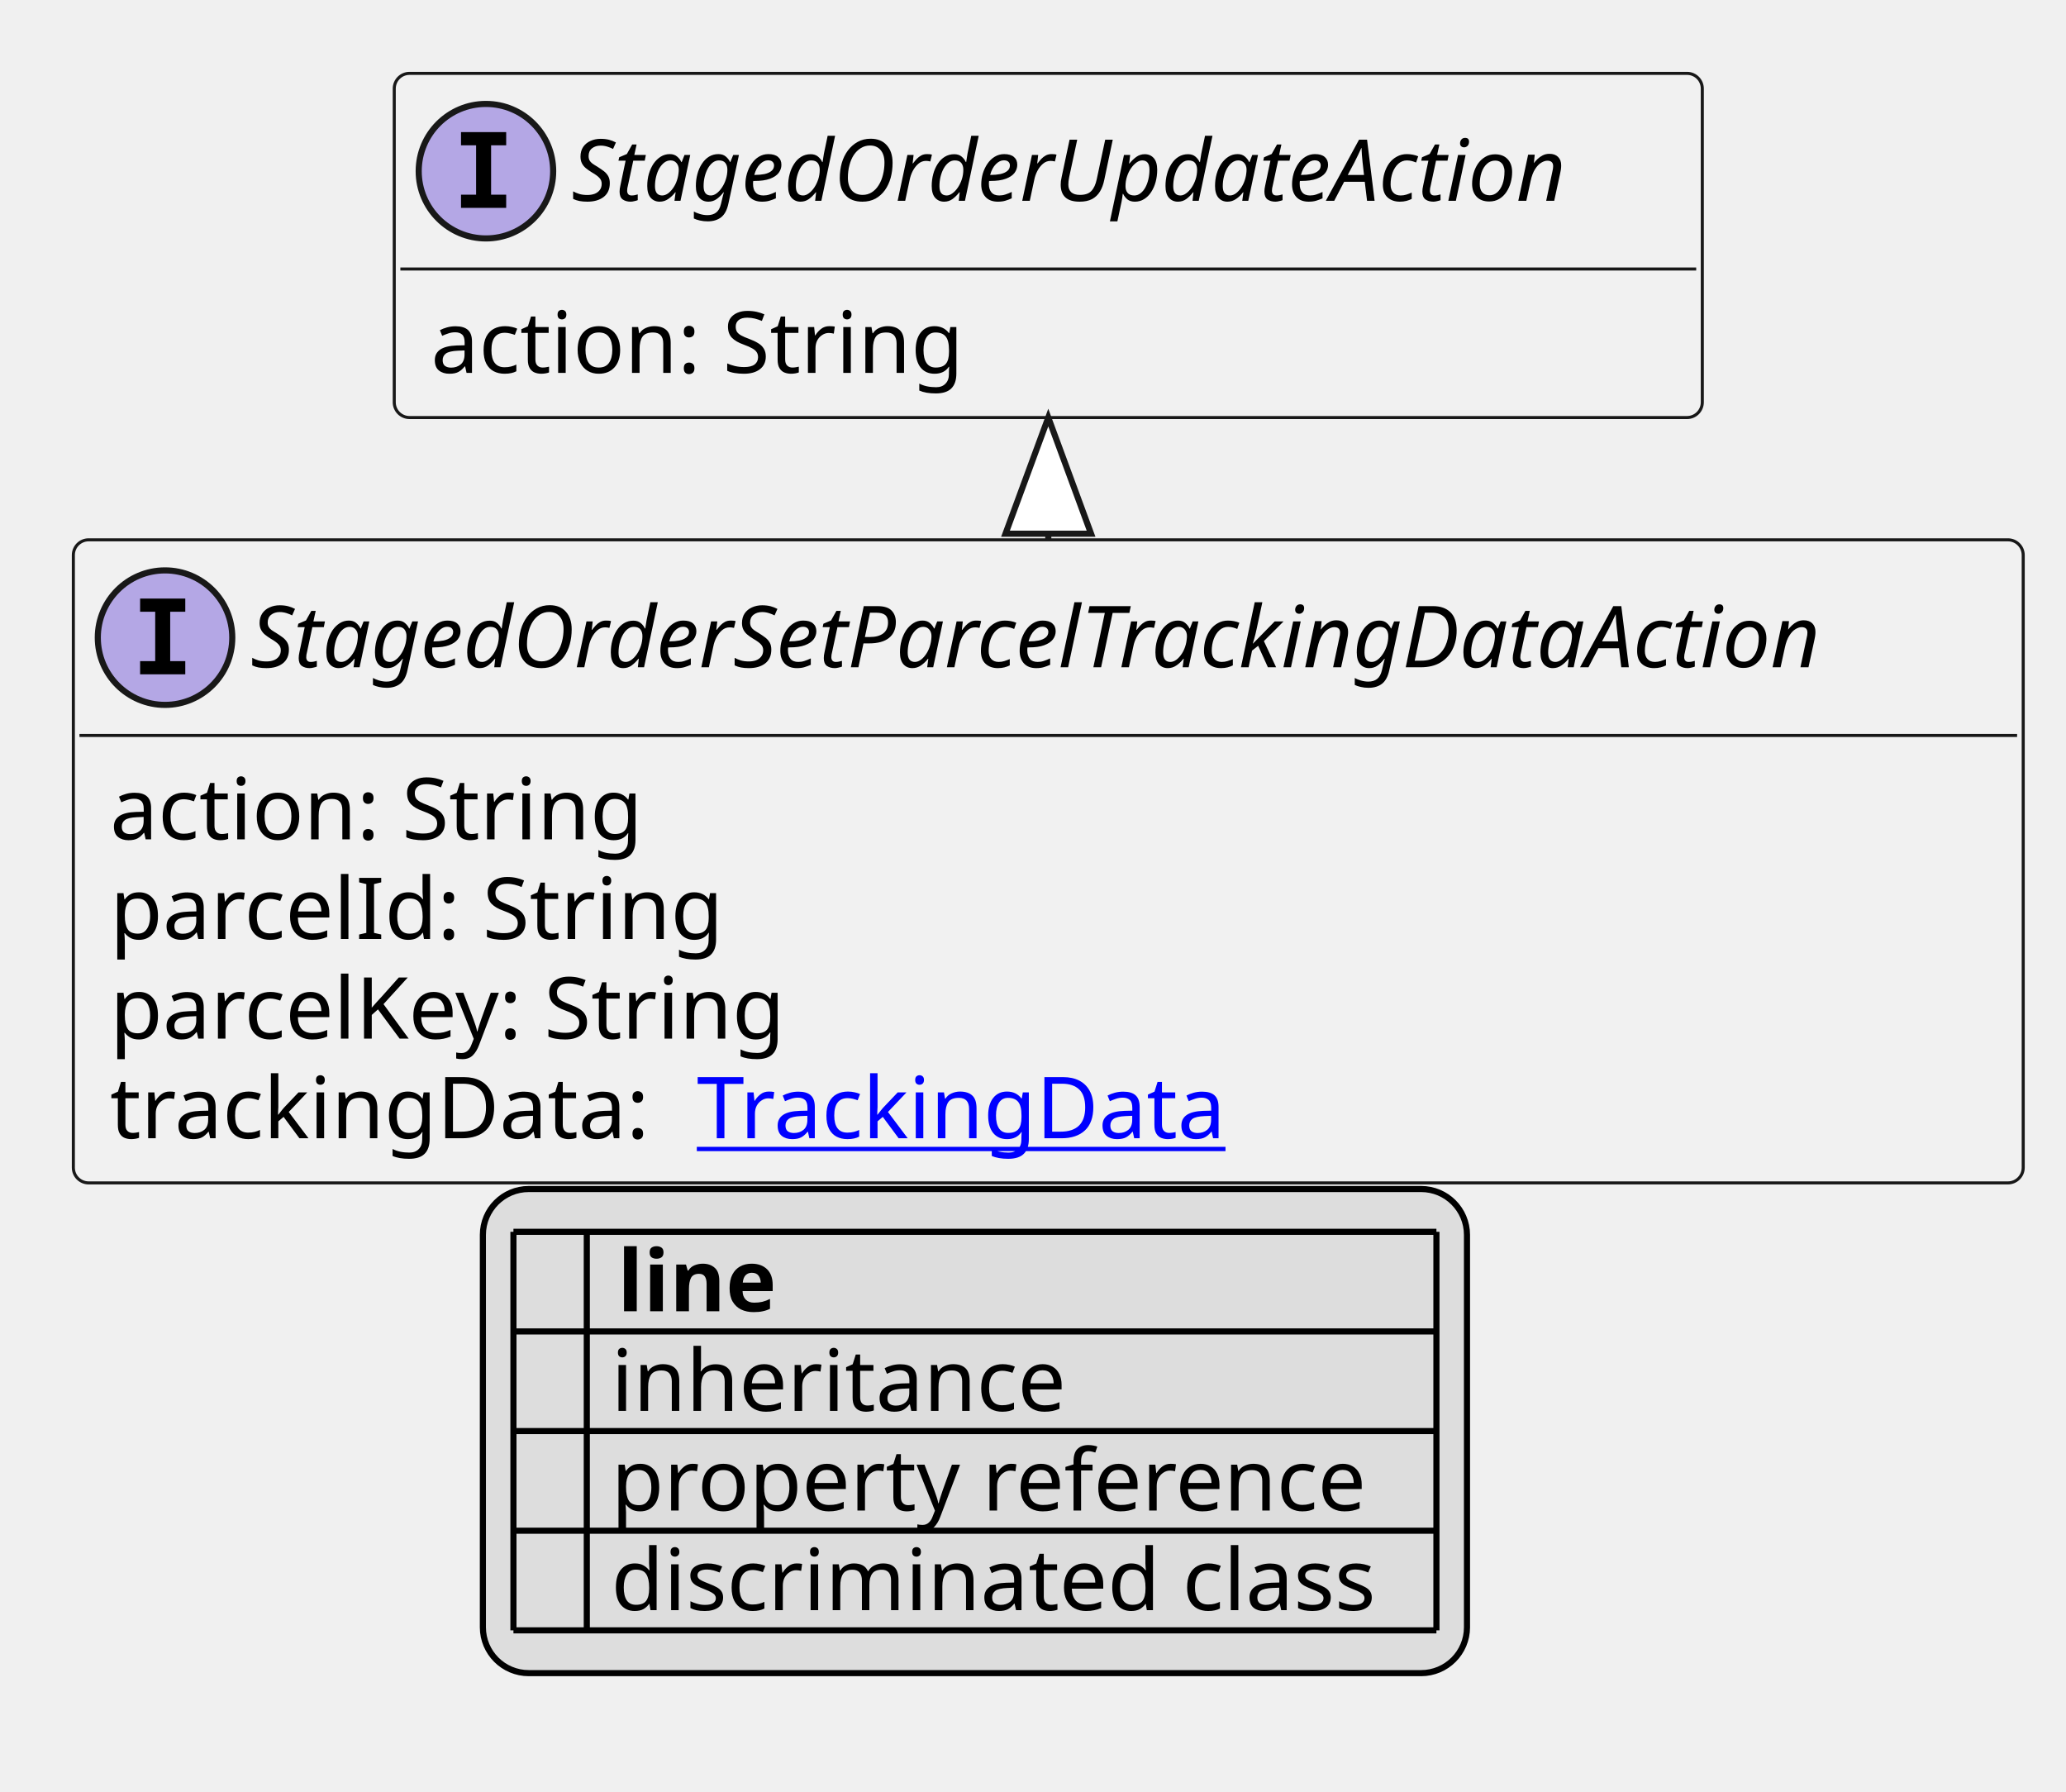
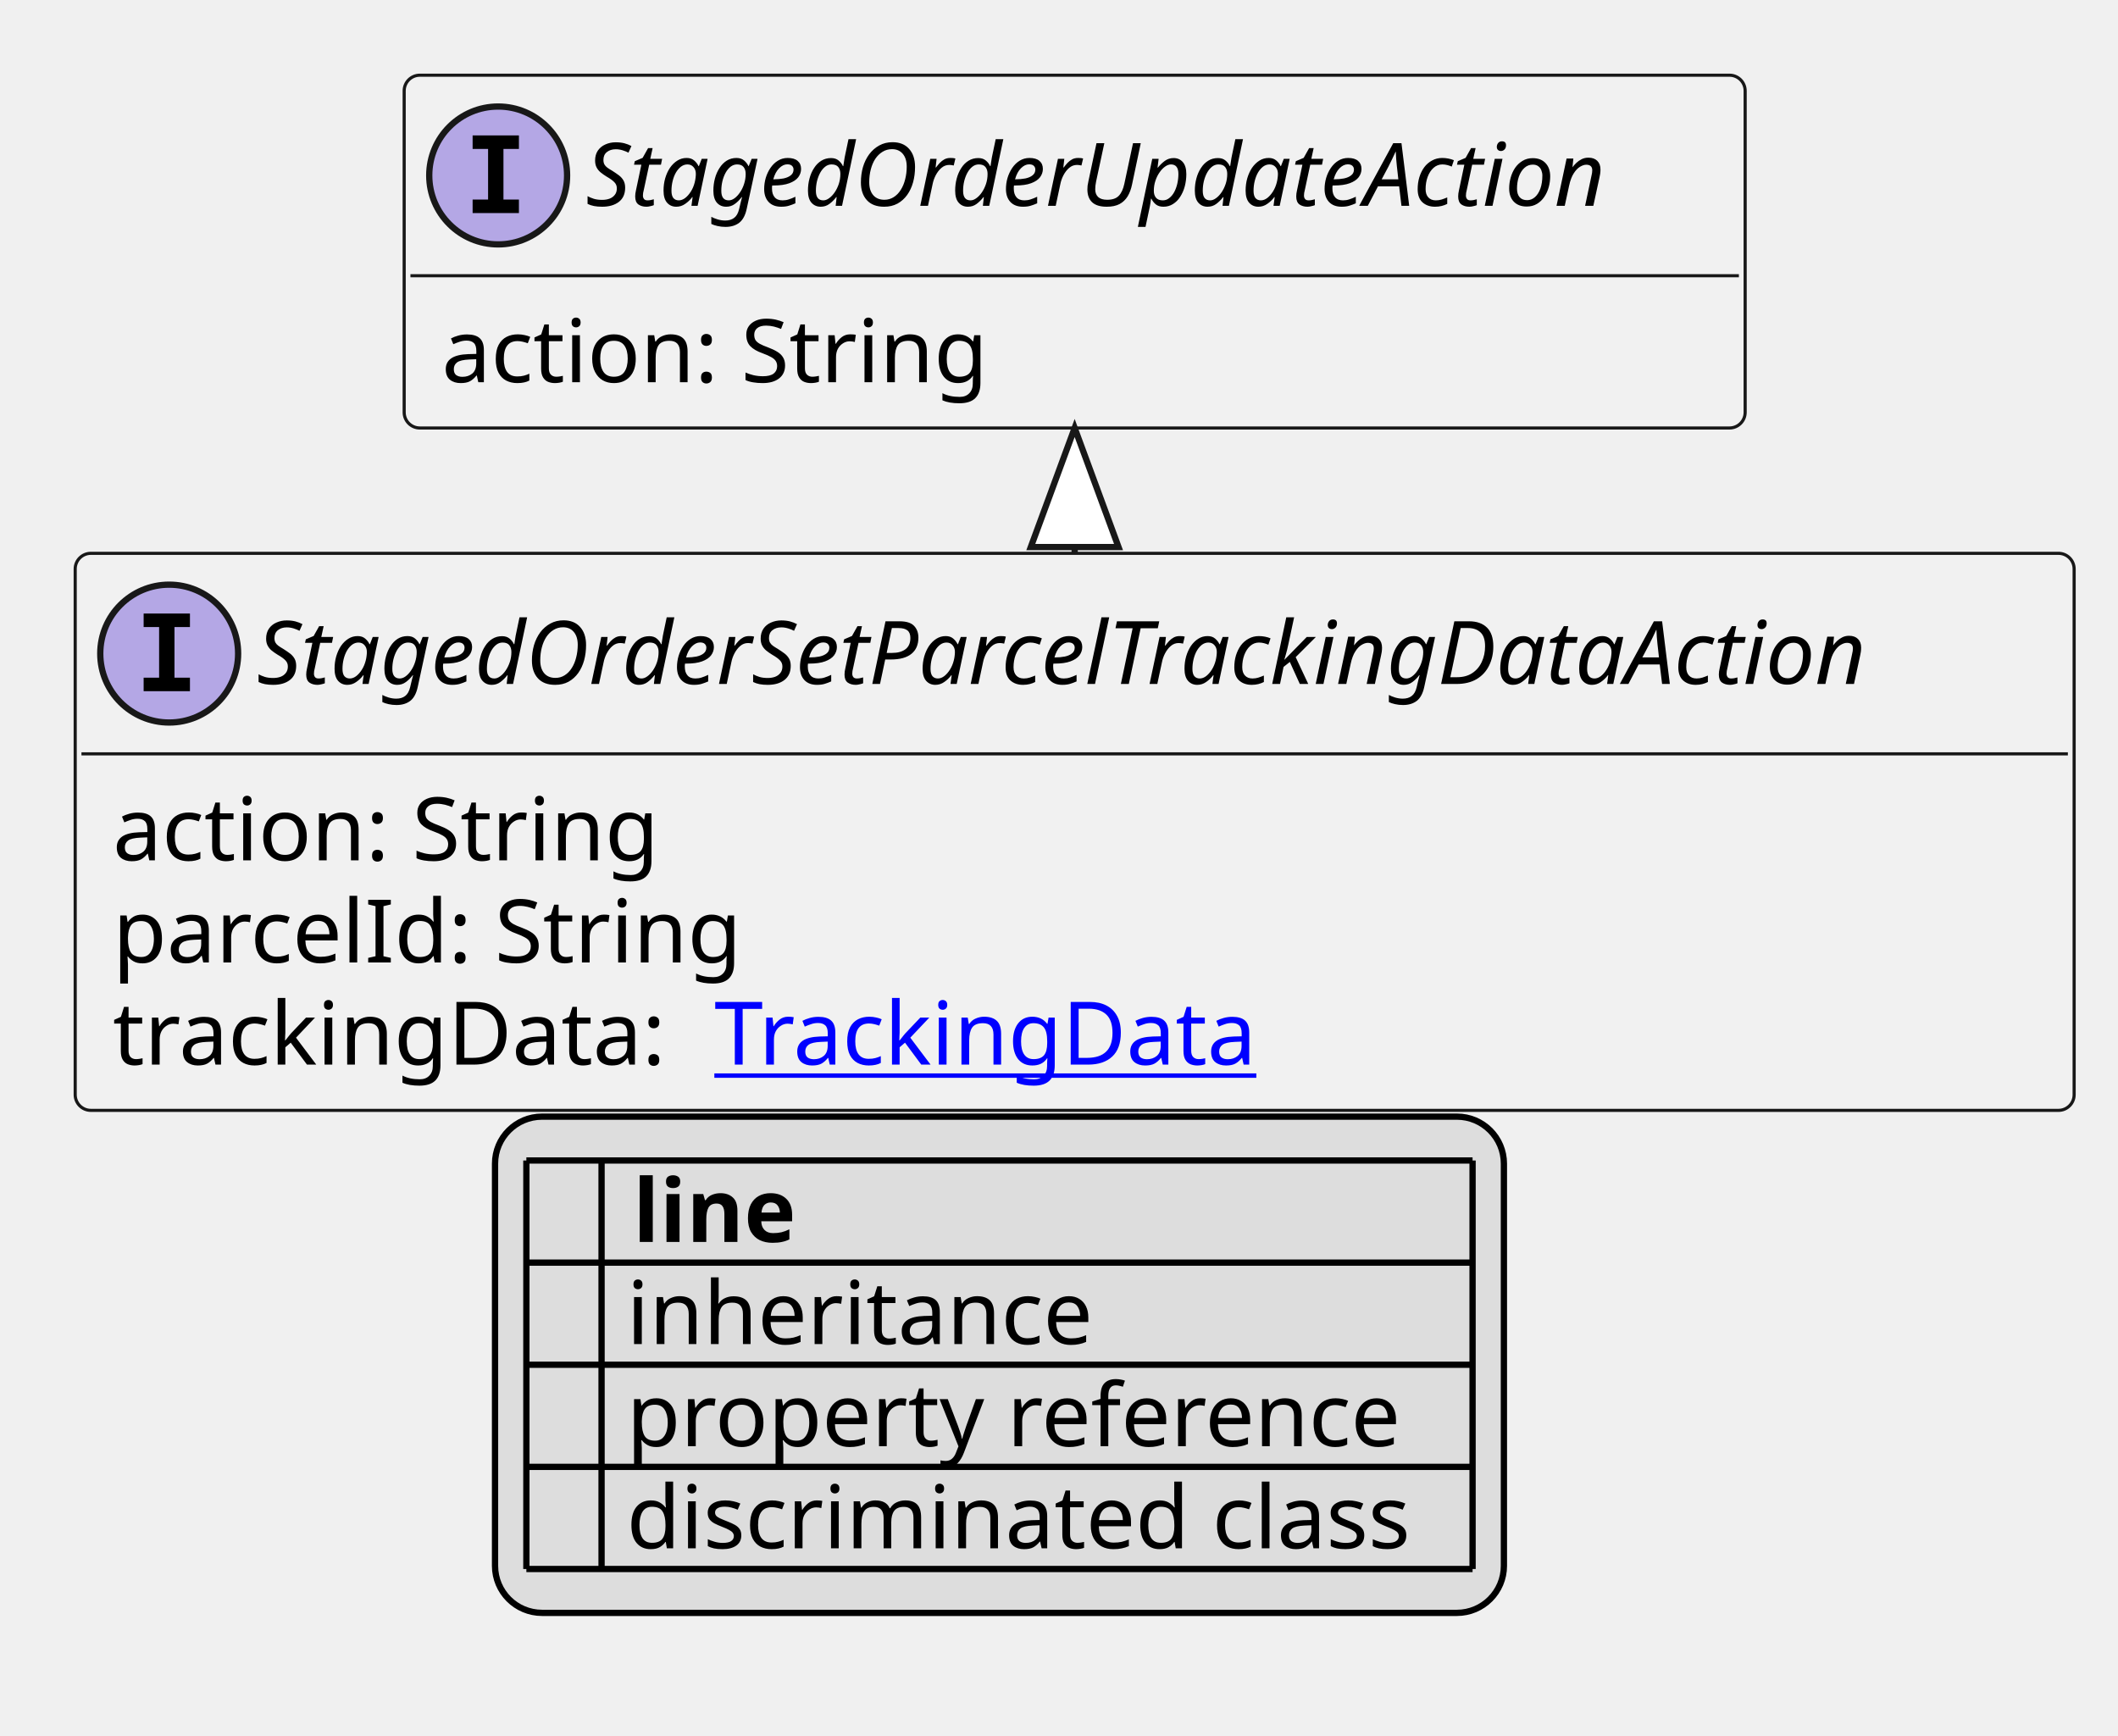
- <svg xmlns="http://www.w3.org/2000/svg" xmlns:xlink="http://www.w3.org/1999/xlink" contentStyleType="text/css" height="293px" preserveAspectRatio="none" style="width:338px;height:293px;background:#FFFFFF;" version="1.1" viewBox="0 0 338 293" width="338px" zoomAndPan="magnify">
+ <svg xmlns="http://www.w3.org/2000/svg" xmlns:xlink="http://www.w3.org/1999/xlink" contentStyleType="text/css" height="277px" preserveAspectRatio="none" style="width:338px;height:277px;background:#FFFFFF;" version="1.1" viewBox="0 0 338 277" width="338px" zoomAndPan="magnify">
  <defs>
-     <filter height="1" id="bhw0jk4q1xace0" width="1" x="0" y="0">
+     <filter height="1" id="bn6ylwihzjkcc0" width="1" x="0" y="0">
      <feFlood flood-color="#000000" result="flood" />
      <feComposite in="SourceGraphic" in2="flood" operator="over" />
    </filter>
-     <filter height="1" id="bhw0jk4q1xace1" width="1" x="0" y="0">
+     <filter height="1" id="bn6ylwihzjkcc1" width="1" x="0" y="0">
      <feFlood flood-color="#008000" result="flood" />
      <feComposite in="SourceGraphic" in2="flood" operator="over" />
    </filter>
-     <filter height="1" id="bhw0jk4q1xace2" width="1" x="0" y="0">
+     <filter height="1" id="bn6ylwihzjkcc2" width="1" x="0" y="0">
      <feFlood flood-color="#0000FF" result="flood" />
      <feComposite in="SourceGraphic" in2="flood" operator="over" />
    </filter>
  </defs>
  <g>
    <a href="StagedOrderSetParcelTrackingDataAction.svg" target="_top" title="StagedOrderSetParcelTrackingDataAction.svg" xlink:actuate="onRequest" xlink:href="StagedOrderSetParcelTrackingDataAction.svg" xlink:show="new" xlink:title="StagedOrderSetParcelTrackingDataAction.svg" xlink:type="simple">
      <g id="elem_StagedOrderSetParcelTrackingDataAction">
-         <rect codeLine="10" fill="#F1F1F1" height="105.188" id="StagedOrderSetParcelTrackingDataAction" rx="2.5" ry="2.5" style="stroke:#181818;stroke-width:0.5;" width="319" x="12" y="88.297" />
+         <rect codeLine="10" fill="#F1F1F1" height="88.891" id="StagedOrderSetParcelTrackingDataAction" rx="2.5" ry="2.5" style="stroke:#181818;stroke-width:0.5;" width="319" x="12" y="88.297" />
        <ellipse cx="27" cy="104.297" fill="#B4A7E5" rx="11" ry="11" style="stroke:#181818;stroke-width:1.0;" />
        <path d="M22.922,100.062 L22.922,97.906 L30.312,97.906 L30.312,100.062 L27.844,100.062 L27.844,108.141 L30.312,108.141 L30.312,110.297 L22.922,110.297 L22.922,108.141 L25.391,108.141 L25.391,100.062 L22.922,100.062 Z " fill="#000000" />
        <text fill="#000000" font-family="sans-serif" font-size="14" font-style="italic" lengthAdjust="spacing" textLength="287" x="41" y="109.144">StagedOrderSetParcelTrackingDataAction</text>
        <line style="stroke:#181818;stroke-width:0.5;" x1="13" x2="330" y1="120.297" y2="120.297" />
        <text fill="#000000" font-family="sans-serif" font-size="14" lengthAdjust="spacing" textLength="91" x="18" y="137.292">action: String</text>
        <text fill="#000000" font-family="sans-serif" font-size="14" lengthAdjust="spacing" textLength="103" x="18" y="153.589">parcelId: String</text>
-         <text fill="#000000" font-family="sans-serif" font-size="14" lengthAdjust="spacing" textLength="116" x="18" y="169.886">parcelKey: String</text>
-         <text fill="#000000" font-family="sans-serif" font-size="14" lengthAdjust="spacing" textLength="92" x="18" y="186.183">trackingData:</text>
+         <text fill="#000000" font-family="sans-serif" font-size="14" lengthAdjust="spacing" textLength="92" x="18" y="169.886">trackingData:</text>
        <a href="TrackingData.svg" target="_top" title="TrackingData.svg" xlink:actuate="onRequest" xlink:href="TrackingData.svg" xlink:show="new" xlink:title="TrackingData.svg" xlink:type="simple">
-           <text fill="#0000FF" font-family="sans-serif" font-size="14" lengthAdjust="spacing" text-decoration="underline" textLength="91" x="114" y="186.183">TrackingData</text>
+           <text fill="#0000FF" font-family="sans-serif" font-size="14" lengthAdjust="spacing" text-decoration="underline" textLength="91" x="114" y="169.886">TrackingData</text>
        </a>
      </g>
    </a>
    <a href="StagedOrderUpdateAction.svg" target="_top" title="StagedOrderUpdateAction.svg" xlink:actuate="onRequest" xlink:href="StagedOrderUpdateAction.svg" xlink:show="new" xlink:title="StagedOrderUpdateAction.svg" xlink:type="simple">
      <g id="elem_StagedOrderUpdateAction">
-         <rect codeLine="16" fill="#F1F1F1" height="56.297" id="StagedOrderUpdateAction" rx="2.5" ry="2.5" style="stroke:#181818;stroke-width:0.5;" width="214" x="64.5" y="12" />
+         <rect codeLine="15" fill="#F1F1F1" height="56.297" id="StagedOrderUpdateAction" rx="2.5" ry="2.5" style="stroke:#181818;stroke-width:0.5;" width="214" x="64.5" y="12" />
        <ellipse cx="79.5" cy="28" fill="#B4A7E5" rx="11" ry="11" style="stroke:#181818;stroke-width:1.0;" />
        <path d="M75.422,23.766 L75.422,21.609 L82.812,21.609 L82.812,23.766 L80.344,23.766 L80.344,31.844 L82.812,31.844 L82.812,34 L75.422,34 L75.422,31.844 L77.891,31.844 L77.891,23.766 L75.422,23.766 Z " fill="#000000" />
        <text fill="#000000" font-family="sans-serif" font-size="14" font-style="italic" lengthAdjust="spacing" textLength="182" x="93.5" y="32.847">StagedOrderUpdateAction</text>
        <line style="stroke:#181818;stroke-width:0.5;" x1="65.5" x2="277.5" y1="44" y2="44" />
        <text fill="#000000" font-family="sans-serif" font-size="14" lengthAdjust="spacing" textLength="91" x="70.5" y="60.995">action: String</text>
      </g>
    </a>
    <line style="stroke:#181818;stroke-width:1.0;" x1="171.5" x2="171.5" y1="68.297" y2="88.297" />
    <polygon fill="#FFFFFF" points="171.5,68.297,164.5,87.297,178.5,87.297,171.5,68.297" style="stroke:#181818;stroke-width:1.0;" />
-     <rect fill="#DDDDDD" height="79.188" id="_legend" rx="7.5" ry="7.5" style="stroke:#000000;stroke-width:1.0;" width="161" x="79" y="194.484" />
-     <text fill="#000000" font-family="sans-serif" font-size="14" font-weight="bold" lengthAdjust="spacing" textLength="5" x="84" y="214.48"> </text>
-     <text fill="#000000" font-family="sans-serif" font-size="14" font-weight="bold" lengthAdjust="spacing" textLength="28" x="101" y="214.48">line</text>
-     <text fill="#000000" filter="url(#bhw0jk4q1xace0)" font-family="sans-serif" font-size="14" lengthAdjust="spacing" textLength="12" x="84" y="230.776">   </text>
-     <text fill="#000000" font-family="sans-serif" font-size="14" lengthAdjust="spacing" textLength="77" x="100" y="230.776">inheritance</text>
-     <text fill="#000000" filter="url(#bhw0jk4q1xace1)" font-family="sans-serif" font-size="14" lengthAdjust="spacing" textLength="12" x="84" y="247.073">   </text>
-     <text fill="#000000" font-family="sans-serif" font-size="14" lengthAdjust="spacing" textLength="129" x="100" y="247.073">property reference</text>
-     <text fill="#000000" filter="url(#bhw0jk4q1xace2)" font-family="sans-serif" font-size="14" lengthAdjust="spacing" textLength="12" x="84" y="263.37">   </text>
-     <text fill="#000000" font-family="sans-serif" font-size="14" lengthAdjust="spacing" textLength="131" x="100" y="263.37">discriminated class</text>
+     <rect fill="#DDDDDD" height="79.188" id="_legend" rx="7.5" ry="7.5" style="stroke:#000000;stroke-width:1.0;" width="161" x="79" y="178.188" />
+     <text fill="#000000" font-family="sans-serif" font-size="14" font-weight="bold" lengthAdjust="spacing" textLength="5" x="84" y="198.183"> </text>
+     <text fill="#000000" font-family="sans-serif" font-size="14" font-weight="bold" lengthAdjust="spacing" textLength="28" x="101" y="198.183">line</text>
+     <text fill="#000000" filter="url(#bn6ylwihzjkcc0)" font-family="sans-serif" font-size="14" lengthAdjust="spacing" textLength="12" x="84" y="214.48">   </text>
+     <text fill="#000000" font-family="sans-serif" font-size="14" lengthAdjust="spacing" textLength="77" x="100" y="214.48">inheritance</text>
+     <text fill="#000000" filter="url(#bn6ylwihzjkcc1)" font-family="sans-serif" font-size="14" lengthAdjust="spacing" textLength="12" x="84" y="230.776">   </text>
+     <text fill="#000000" font-family="sans-serif" font-size="14" lengthAdjust="spacing" textLength="129" x="100" y="230.776">property reference</text>
+     <text fill="#000000" filter="url(#bn6ylwihzjkcc2)" font-family="sans-serif" font-size="14" lengthAdjust="spacing" textLength="12" x="84" y="247.073">   </text>
+     <text fill="#000000" font-family="sans-serif" font-size="14" lengthAdjust="spacing" textLength="131" x="100" y="247.073">discriminated class</text>
+     <line style="stroke:#000000;stroke-width:1.0;" x1="84" x2="235" y1="185.188" y2="185.188" />
    <line style="stroke:#000000;stroke-width:1.0;" x1="84" x2="235" y1="201.484" y2="201.484" />
    <line style="stroke:#000000;stroke-width:1.0;" x1="84" x2="235" y1="217.781" y2="217.781" />
    <line style="stroke:#000000;stroke-width:1.0;" x1="84" x2="235" y1="234.078" y2="234.078" />
    <line style="stroke:#000000;stroke-width:1.0;" x1="84" x2="235" y1="250.375" y2="250.375" />
-     <line style="stroke:#000000;stroke-width:1.0;" x1="84" x2="235" y1="266.672" y2="266.672" />
-     <line style="stroke:#000000;stroke-width:1.0;" x1="84" x2="84" y1="201.484" y2="266.672" />
-     <line style="stroke:#000000;stroke-width:1.0;" x1="96" x2="96" y1="201.484" y2="266.672" />
-     <line style="stroke:#000000;stroke-width:1.0;" x1="235" x2="235" y1="201.484" y2="266.672" />
+     <line style="stroke:#000000;stroke-width:1.0;" x1="84" x2="84" y1="185.188" y2="250.375" />
+     <line style="stroke:#000000;stroke-width:1.0;" x1="96" x2="96" y1="185.188" y2="250.375" />
+     <line style="stroke:#000000;stroke-width:1.0;" x1="235" x2="235" y1="185.188" y2="250.375" />
  </g>
</svg>
